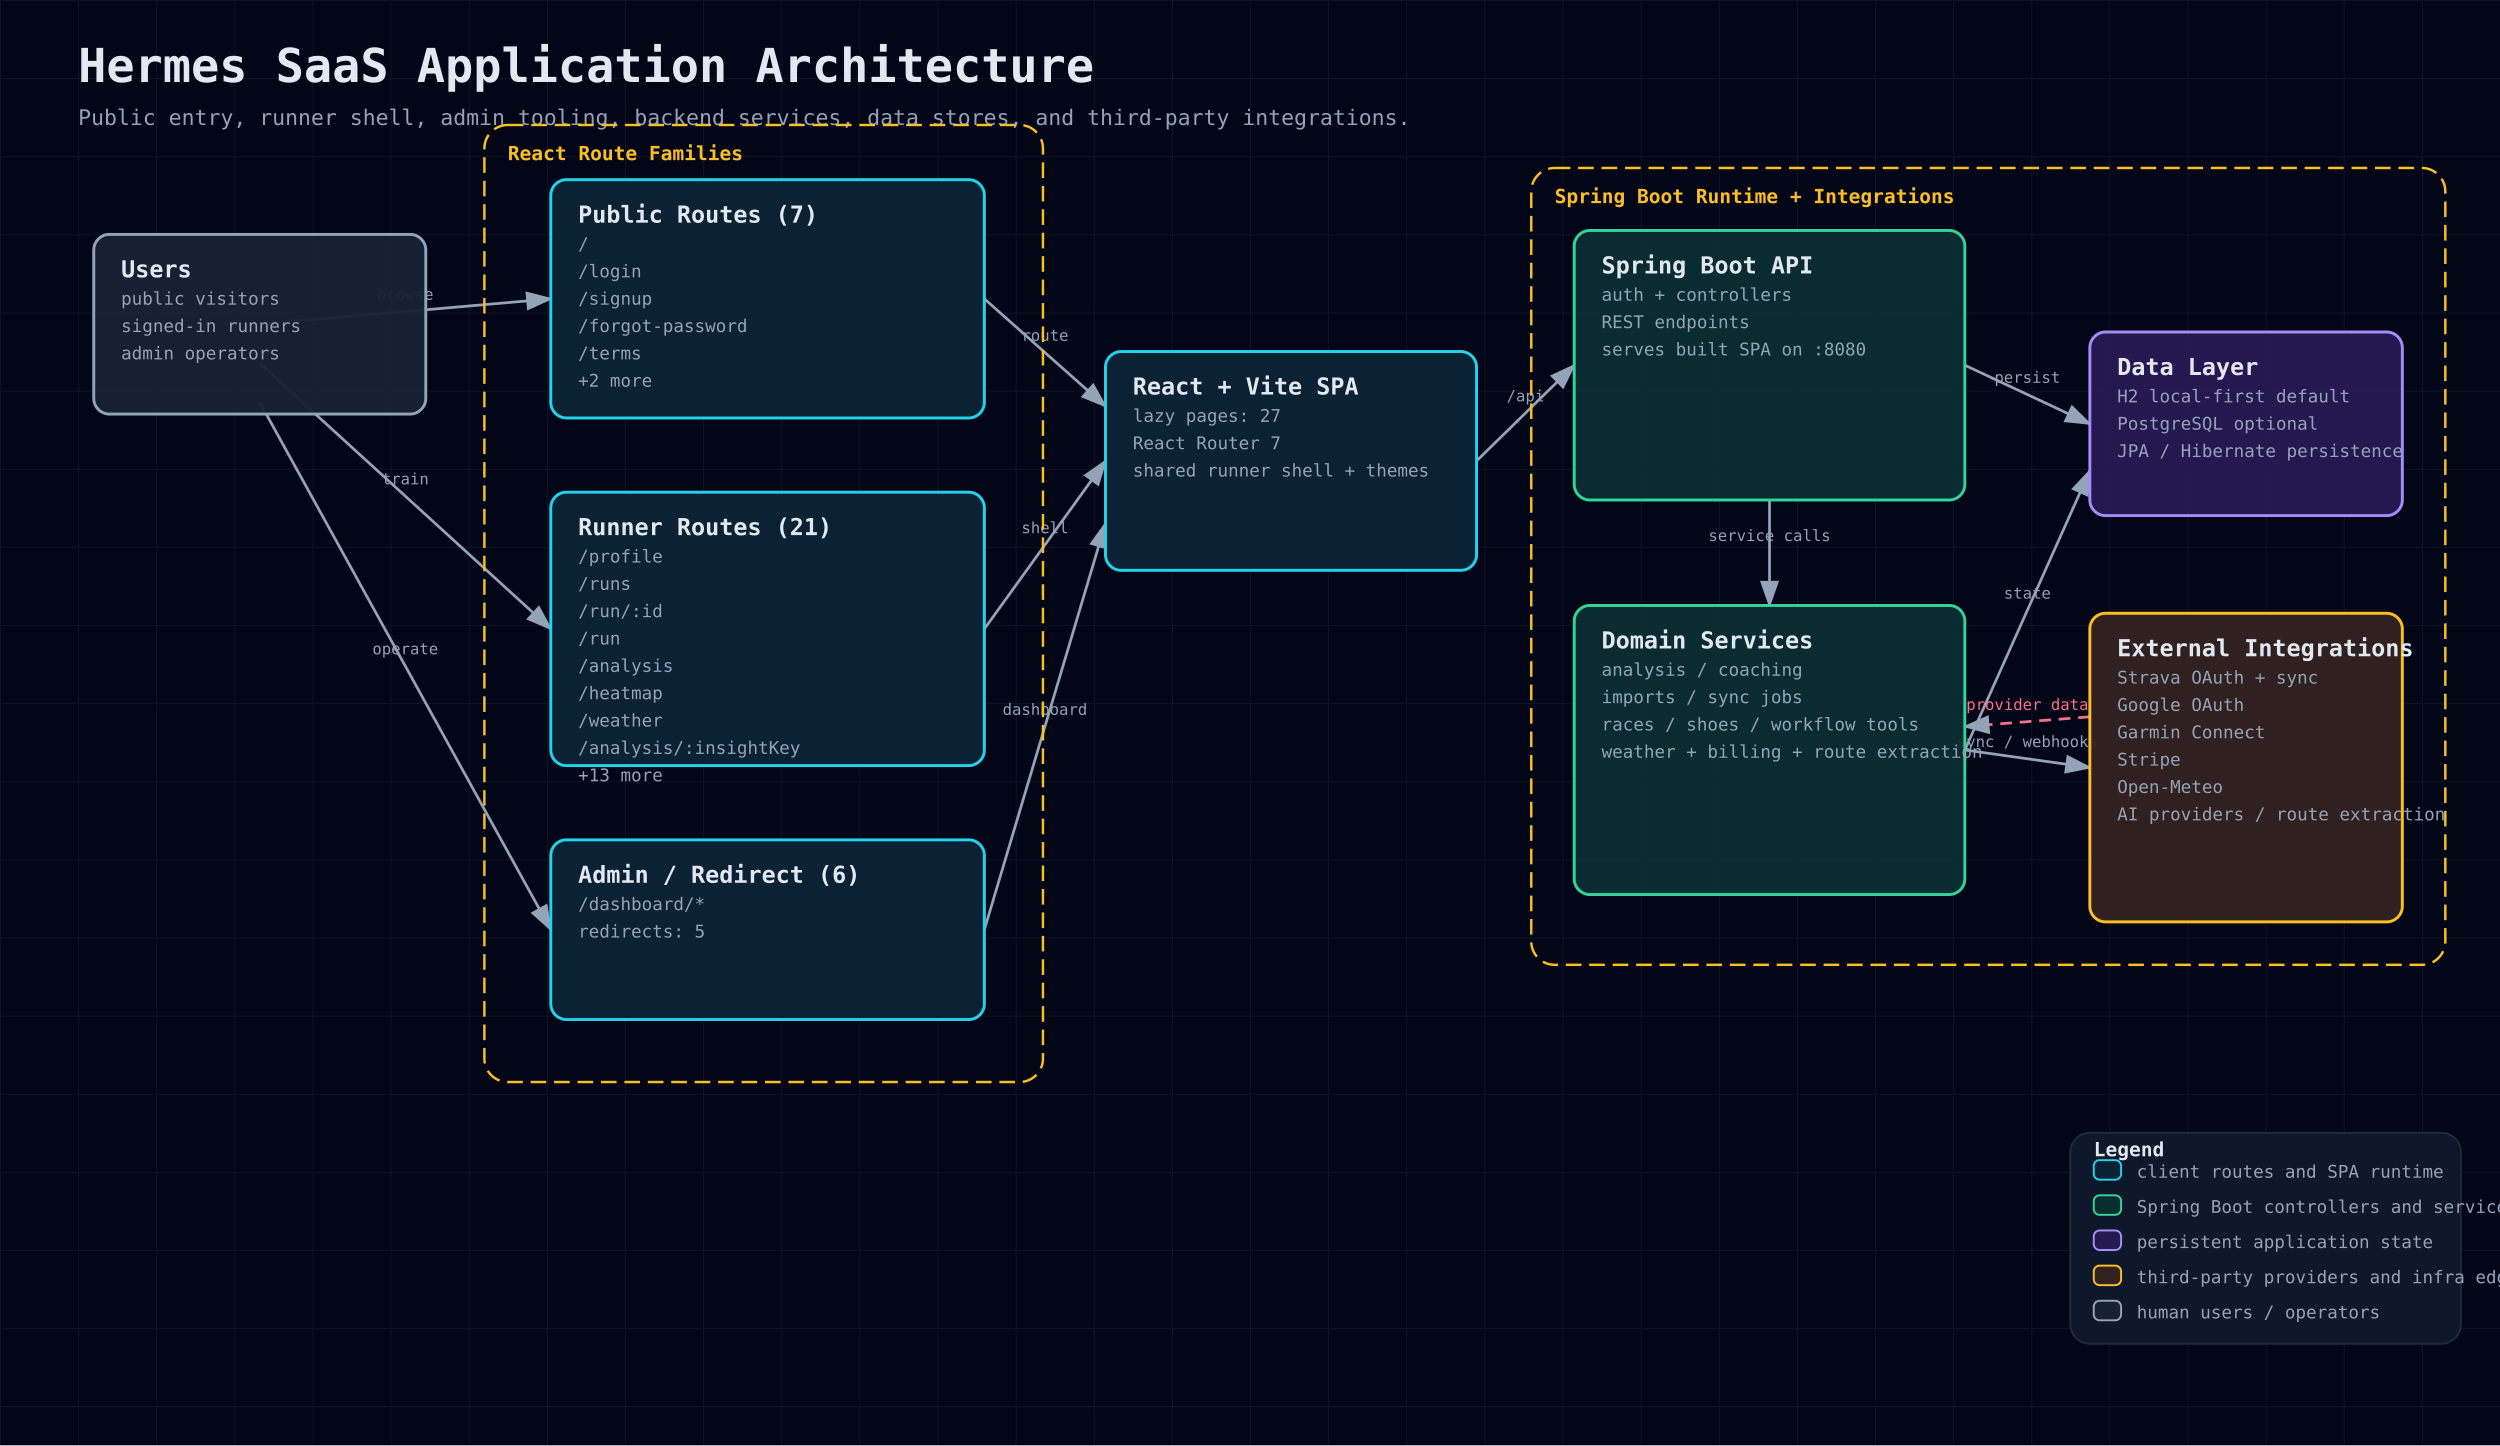
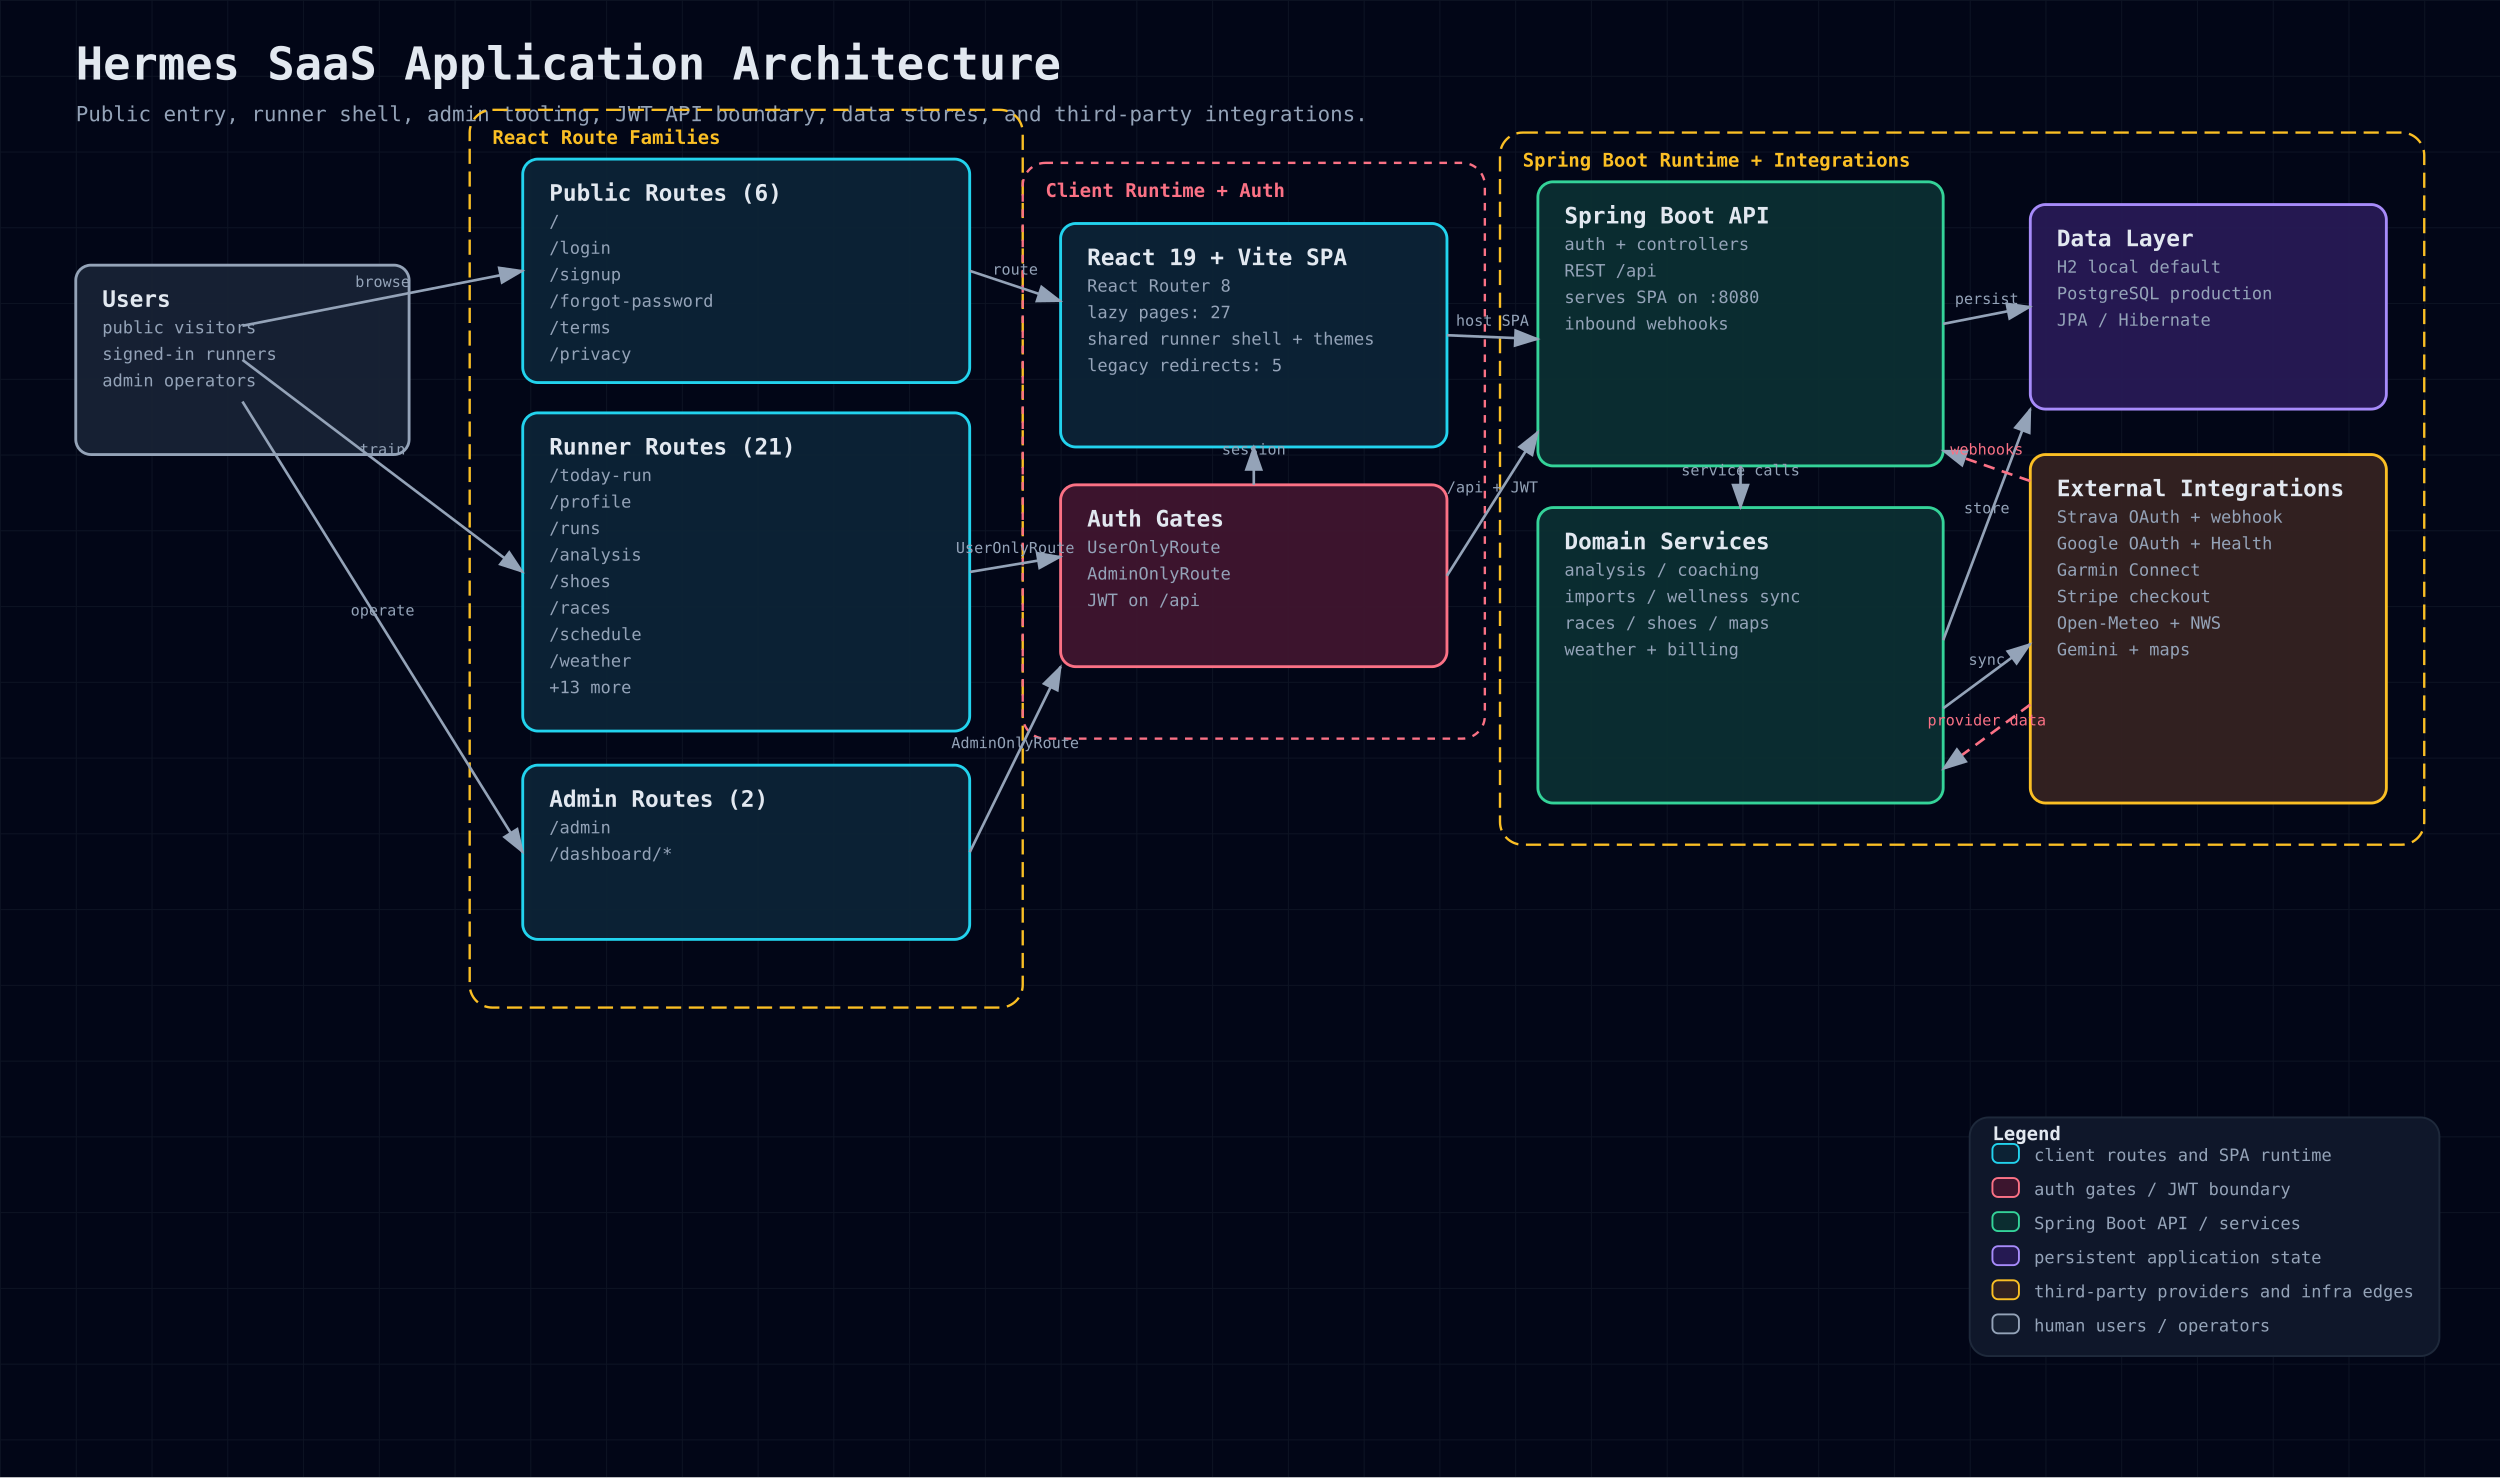
- <svg xmlns="http://www.w3.org/2000/svg" viewBox="0 0 1280 740" role="img" aria-labelledby="title desc">
+ <svg xmlns="http://www.w3.org/2000/svg" viewBox="0 0 1320 780" role="img" aria-labelledby="title desc">
  <defs>
    <pattern id="grid" width="40" height="40" patternUnits="userSpaceOnUse">
      <path d="M 40 0 L 0 0 0 40" fill="none" stroke="rgba(148,163,184,0.08)" stroke-width="1" />
    </pattern>
    <marker id="arrowhead" markerWidth="10" markerHeight="7" refX="9" refY="3.5" orient="auto">
      <polygon points="0 0, 10 3.5, 0 7" fill="#94a3b8" />
    </marker>
  </defs>
-   <rect width="1280" height="740" fill="#020617" />
-   <rect width="1280" height="740" fill="url(#grid)" />
+   <rect width="1320" height="780" fill="#020617" />
+   <rect width="1320" height="780" fill="url(#grid)" />
  <text x="40" y="42" fill="#e2e8f0" font-size="24" font-weight="700" font-family="'JetBrains Mono', ui-monospace, SFMono-Regular, Menlo, Consolas, monospace">Hermes SaaS Application Architecture</text>
-   <text x="40" y="64" fill="#94a3b8" font-size="11" font-family="'JetBrains Mono', ui-monospace, SFMono-Regular, Menlo, Consolas, monospace">Public entry, runner shell, admin tooling, backend services, data stores, and third-party integrations.</text>
+   <text x="40" y="64" fill="#94a3b8" font-size="11" font-family="'JetBrains Mono', ui-monospace, SFMono-Regular, Menlo, Consolas, monospace">Public entry, runner shell, admin tooling, JWT API boundary, data stores, and third-party integrations.</text>
  <g>
-     <line x1="133" y1="166" x2="282" y2="153" stroke="#94a3b8" stroke-width="1.4" marker-end="url(#arrowhead)" />
-     <text x="207.5" y="153.5" text-anchor="middle" fill="#94a3b8" font-size="8" font-family="'JetBrains Mono', ui-monospace, SFMono-Regular, Menlo, Consolas, monospace">browse</text>
+     <rect x="248" y="58" width="292" height="474" rx="12" fill="none" stroke="#fbbf24" stroke-width="1.25" stroke-dasharray="8,4" />
+     <text x="260" y="76" fill="#fbbf24" font-size="10" font-weight="600" font-family="'JetBrains Mono', ui-monospace, SFMono-Regular, Menlo, Consolas, monospace">React Route Families</text>
  </g>
  <g>
-     <line x1="133" y1="186" x2="282" y2="322" stroke="#94a3b8" stroke-width="1.4" marker-end="url(#arrowhead)" />
-     <text x="207.5" y="248" text-anchor="middle" fill="#94a3b8" font-size="8" font-family="'JetBrains Mono', ui-monospace, SFMono-Regular, Menlo, Consolas, monospace">train</text>
+     <rect x="540" y="86" width="244" height="304" rx="12" fill="none" stroke="#fb7185" stroke-width="1.25" stroke-dasharray="4,4" />
+     <text x="552" y="104" fill="#fb7185" font-size="10" font-weight="600" font-family="'JetBrains Mono', ui-monospace, SFMono-Regular, Menlo, Consolas, monospace">Client Runtime + Auth</text>
  </g>
  <g>
-     <line x1="133" y1="206" x2="282" y2="476" stroke="#94a3b8" stroke-width="1.4" marker-end="url(#arrowhead)" />
-     <text x="207.5" y="335" text-anchor="middle" fill="#94a3b8" font-size="8" font-family="'JetBrains Mono', ui-monospace, SFMono-Regular, Menlo, Consolas, monospace">operate</text>
+     <rect x="792" y="70" width="488" height="376" rx="12" fill="none" stroke="#fbbf24" stroke-width="1.25" stroke-dasharray="8,4" />
+     <text x="804" y="88" fill="#fbbf24" font-size="10" font-weight="600" font-family="'JetBrains Mono', ui-monospace, SFMono-Regular, Menlo, Consolas, monospace">Spring Boot Runtime + Integrations</text>
  </g>
  <g>
-     <line x1="504" y1="153" x2="566" y2="208" stroke="#94a3b8" stroke-width="1.4" marker-end="url(#arrowhead)" />
-     <text x="535" y="174.5" text-anchor="middle" fill="#94a3b8" font-size="8" font-family="'JetBrains Mono', ui-monospace, SFMono-Regular, Menlo, Consolas, monospace">route</text>
+     <rect x="40" y="140" width="176" height="100" rx="8" fill="#0f172a" opacity="0.92" />
+     <rect x="40" y="140" width="176" height="100" rx="8" fill="rgba(30, 41, 59, 0.56)" stroke="#94a3b8" stroke-width="1.5" />
+     <text x="54" y="162" fill="#e2e8f0" font-size="12" font-weight="600" font-family="'JetBrains Mono', ui-monospace, SFMono-Regular, Menlo, Consolas, monospace">Users</text>
+     <text x="54" y="176" fill="#94a3b8" font-size="9" font-weight="400" font-family="'JetBrains Mono', ui-monospace, SFMono-Regular, Menlo, Consolas, monospace">public visitors</text>
+     <text x="54" y="190" fill="#94a3b8" font-size="9" font-weight="400" font-family="'JetBrains Mono', ui-monospace, SFMono-Regular, Menlo, Consolas, monospace">signed-in runners</text>
+     <text x="54" y="204" fill="#94a3b8" font-size="9" font-weight="400" font-family="'JetBrains Mono', ui-monospace, SFMono-Regular, Menlo, Consolas, monospace">admin operators</text>
  </g>
  <g>
-     <line x1="504" y1="322" x2="566" y2="236" stroke="#94a3b8" stroke-width="1.4" marker-end="url(#arrowhead)" />
-     <text x="535" y="273" text-anchor="middle" fill="#94a3b8" font-size="8" font-family="'JetBrains Mono', ui-monospace, SFMono-Regular, Menlo, Consolas, monospace">shell</text>
+     <rect x="276" y="84" width="236" height="118" rx="8" fill="#0f172a" opacity="0.92" />
+     <rect x="276" y="84" width="236" height="118" rx="8" fill="rgba(8, 51, 68, 0.42)" stroke="#22d3ee" stroke-width="1.5" />
+     <text x="290" y="106" fill="#e2e8f0" font-size="12" font-weight="600" font-family="'JetBrains Mono', ui-monospace, SFMono-Regular, Menlo, Consolas, monospace">Public Routes (6)</text>
+     <text x="290" y="120" fill="#94a3b8" font-size="9" font-weight="400" font-family="'JetBrains Mono', ui-monospace, SFMono-Regular, Menlo, Consolas, monospace">/</text>
+     <text x="290" y="134" fill="#94a3b8" font-size="9" font-weight="400" font-family="'JetBrains Mono', ui-monospace, SFMono-Regular, Menlo, Consolas, monospace">/login</text>
+     <text x="290" y="148" fill="#94a3b8" font-size="9" font-weight="400" font-family="'JetBrains Mono', ui-monospace, SFMono-Regular, Menlo, Consolas, monospace">/signup</text>
+     <text x="290" y="162" fill="#94a3b8" font-size="9" font-weight="400" font-family="'JetBrains Mono', ui-monospace, SFMono-Regular, Menlo, Consolas, monospace">/forgot-password</text>
+     <text x="290" y="176" fill="#94a3b8" font-size="9" font-weight="400" font-family="'JetBrains Mono', ui-monospace, SFMono-Regular, Menlo, Consolas, monospace">/terms</text>
+     <text x="290" y="190" fill="#94a3b8" font-size="9" font-weight="400" font-family="'JetBrains Mono', ui-monospace, SFMono-Regular, Menlo, Consolas, monospace">/privacy</text>
  </g>
  <g>
-     <line x1="504" y1="476" x2="566" y2="268" stroke="#94a3b8" stroke-width="1.4" marker-end="url(#arrowhead)" />
-     <text x="535" y="366" text-anchor="middle" fill="#94a3b8" font-size="8" font-family="'JetBrains Mono', ui-monospace, SFMono-Regular, Menlo, Consolas, monospace">dashboard</text>
+     <rect x="276" y="218" width="236" height="168" rx="8" fill="#0f172a" opacity="0.92" />
+     <rect x="276" y="218" width="236" height="168" rx="8" fill="rgba(8, 51, 68, 0.42)" stroke="#22d3ee" stroke-width="1.5" />
+     <text x="290" y="240" fill="#e2e8f0" font-size="12" font-weight="600" font-family="'JetBrains Mono', ui-monospace, SFMono-Regular, Menlo, Consolas, monospace">Runner Routes (21)</text>
+     <text x="290" y="254" fill="#94a3b8" font-size="9" font-weight="400" font-family="'JetBrains Mono', ui-monospace, SFMono-Regular, Menlo, Consolas, monospace">/today-run</text>
+     <text x="290" y="268" fill="#94a3b8" font-size="9" font-weight="400" font-family="'JetBrains Mono', ui-monospace, SFMono-Regular, Menlo, Consolas, monospace">/profile</text>
+     <text x="290" y="282" fill="#94a3b8" font-size="9" font-weight="400" font-family="'JetBrains Mono', ui-monospace, SFMono-Regular, Menlo, Consolas, monospace">/runs</text>
+     <text x="290" y="296" fill="#94a3b8" font-size="9" font-weight="400" font-family="'JetBrains Mono', ui-monospace, SFMono-Regular, Menlo, Consolas, monospace">/analysis</text>
+     <text x="290" y="310" fill="#94a3b8" font-size="9" font-weight="400" font-family="'JetBrains Mono', ui-monospace, SFMono-Regular, Menlo, Consolas, monospace">/shoes</text>
+     <text x="290" y="324" fill="#94a3b8" font-size="9" font-weight="400" font-family="'JetBrains Mono', ui-monospace, SFMono-Regular, Menlo, Consolas, monospace">/races</text>
+     <text x="290" y="338" fill="#94a3b8" font-size="9" font-weight="400" font-family="'JetBrains Mono', ui-monospace, SFMono-Regular, Menlo, Consolas, monospace">/schedule</text>
+     <text x="290" y="352" fill="#94a3b8" font-size="9" font-weight="400" font-family="'JetBrains Mono', ui-monospace, SFMono-Regular, Menlo, Consolas, monospace">/weather</text>
+     <text x="290" y="366" fill="#94a3b8" font-size="9" font-weight="400" font-family="'JetBrains Mono', ui-monospace, SFMono-Regular, Menlo, Consolas, monospace">+13 more</text>
  </g>
  <g>
-     <line x1="756" y1="236" x2="806" y2="187" stroke="#94a3b8" stroke-width="1.4" marker-end="url(#arrowhead)" />
-     <text x="781" y="205.5" text-anchor="middle" fill="#94a3b8" font-size="8" font-family="'JetBrains Mono', ui-monospace, SFMono-Regular, Menlo, Consolas, monospace">/api</text>
+     <rect x="276" y="404" width="236" height="92" rx="8" fill="#0f172a" opacity="0.92" />
+     <rect x="276" y="404" width="236" height="92" rx="8" fill="rgba(8, 51, 68, 0.42)" stroke="#22d3ee" stroke-width="1.5" />
+     <text x="290" y="426" fill="#e2e8f0" font-size="12" font-weight="600" font-family="'JetBrains Mono', ui-monospace, SFMono-Regular, Menlo, Consolas, monospace">Admin Routes (2)</text>
+     <text x="290" y="440" fill="#94a3b8" font-size="9" font-weight="400" font-family="'JetBrains Mono', ui-monospace, SFMono-Regular, Menlo, Consolas, monospace">/admin</text>
+     <text x="290" y="454" fill="#94a3b8" font-size="9" font-weight="400" font-family="'JetBrains Mono', ui-monospace, SFMono-Regular, Menlo, Consolas, monospace">/dashboard/*</text>
  </g>
  <g>
-     <line x1="906" y1="256" x2="906" y2="310" stroke="#94a3b8" stroke-width="1.4" marker-end="url(#arrowhead)" />
-     <text x="906" y="277" text-anchor="middle" fill="#94a3b8" font-size="8" font-family="'JetBrains Mono', ui-monospace, SFMono-Regular, Menlo, Consolas, monospace">service calls</text>
+     <rect x="560" y="118" width="204" height="118" rx="8" fill="#0f172a" opacity="0.92" />
+     <rect x="560" y="118" width="204" height="118" rx="8" fill="rgba(8, 51, 68, 0.42)" stroke="#22d3ee" stroke-width="1.5" />
+     <text x="574" y="140" fill="#e2e8f0" font-size="12" font-weight="600" font-family="'JetBrains Mono', ui-monospace, SFMono-Regular, Menlo, Consolas, monospace">React 19 + Vite SPA</text>
+     <text x="574" y="154" fill="#94a3b8" font-size="9" font-weight="400" font-family="'JetBrains Mono', ui-monospace, SFMono-Regular, Menlo, Consolas, monospace">React Router 8</text>
+     <text x="574" y="168" fill="#94a3b8" font-size="9" font-weight="400" font-family="'JetBrains Mono', ui-monospace, SFMono-Regular, Menlo, Consolas, monospace">lazy pages: 27</text>
+     <text x="574" y="182" fill="#94a3b8" font-size="9" font-weight="400" font-family="'JetBrains Mono', ui-monospace, SFMono-Regular, Menlo, Consolas, monospace">shared runner shell + themes</text>
+     <text x="574" y="196" fill="#94a3b8" font-size="9" font-weight="400" font-family="'JetBrains Mono', ui-monospace, SFMono-Regular, Menlo, Consolas, monospace">legacy redirects: 5</text>
  </g>
  <g>
-     <line x1="1006" y1="187" x2="1070" y2="217" stroke="#94a3b8" stroke-width="1.4" marker-end="url(#arrowhead)" />
-     <text x="1038" y="196" text-anchor="middle" fill="#94a3b8" font-size="8" font-family="'JetBrains Mono', ui-monospace, SFMono-Regular, Menlo, Consolas, monospace">persist</text>
+     <rect x="560" y="256" width="204" height="96" rx="8" fill="#0f172a" opacity="0.92" />
+     <rect x="560" y="256" width="204" height="96" rx="8" fill="rgba(136, 19, 55, 0.38)" stroke="#fb7185" stroke-width="1.5" />
+     <text x="574" y="278" fill="#e2e8f0" font-size="12" font-weight="600" font-family="'JetBrains Mono', ui-monospace, SFMono-Regular, Menlo, Consolas, monospace">Auth Gates</text>
+     <text x="574" y="292" fill="#94a3b8" font-size="9" font-weight="400" font-family="'JetBrains Mono', ui-monospace, SFMono-Regular, Menlo, Consolas, monospace">UserOnlyRoute</text>
+     <text x="574" y="306" fill="#94a3b8" font-size="9" font-weight="400" font-family="'JetBrains Mono', ui-monospace, SFMono-Regular, Menlo, Consolas, monospace">AdminOnlyRoute</text>
+     <text x="574" y="320" fill="#94a3b8" font-size="9" font-weight="400" font-family="'JetBrains Mono', ui-monospace, SFMono-Regular, Menlo, Consolas, monospace">JWT on /api</text>
  </g>
  <g>
-     <line x1="1006" y1="384" x2="1070" y2="241" stroke="#94a3b8" stroke-width="1.4" marker-end="url(#arrowhead)" />
-     <text x="1038" y="306.5" text-anchor="middle" fill="#94a3b8" font-size="8" font-family="'JetBrains Mono', ui-monospace, SFMono-Regular, Menlo, Consolas, monospace">state</text>
+     <rect x="812" y="96" width="214" height="150" rx="8" fill="#0f172a" opacity="0.92" />
+     <rect x="812" y="96" width="214" height="150" rx="8" fill="rgba(6, 78, 59, 0.42)" stroke="#34d399" stroke-width="1.5" />
+     <text x="826" y="118" fill="#e2e8f0" font-size="12" font-weight="600" font-family="'JetBrains Mono', ui-monospace, SFMono-Regular, Menlo, Consolas, monospace">Spring Boot API</text>
+     <text x="826" y="132" fill="#94a3b8" font-size="9" font-weight="400" font-family="'JetBrains Mono', ui-monospace, SFMono-Regular, Menlo, Consolas, monospace">auth + controllers</text>
+     <text x="826" y="146" fill="#94a3b8" font-size="9" font-weight="400" font-family="'JetBrains Mono', ui-monospace, SFMono-Regular, Menlo, Consolas, monospace">REST /api</text>
+     <text x="826" y="160" fill="#94a3b8" font-size="9" font-weight="400" font-family="'JetBrains Mono', ui-monospace, SFMono-Regular, Menlo, Consolas, monospace">serves SPA on :8080</text>
+     <text x="826" y="174" fill="#94a3b8" font-size="9" font-weight="400" font-family="'JetBrains Mono', ui-monospace, SFMono-Regular, Menlo, Consolas, monospace">inbound webhooks</text>
  </g>
  <g>
-     <line x1="1006" y1="384" x2="1070" y2="393" stroke="#94a3b8" stroke-width="1.4" marker-end="url(#arrowhead)" />
-     <text x="1038" y="382.5" text-anchor="middle" fill="#94a3b8" font-size="8" font-family="'JetBrains Mono', ui-monospace, SFMono-Regular, Menlo, Consolas, monospace">sync / webhooks</text>
+     <rect x="812" y="268" width="214" height="156" rx="8" fill="#0f172a" opacity="0.92" />
+     <rect x="812" y="268" width="214" height="156" rx="8" fill="rgba(6, 78, 59, 0.42)" stroke="#34d399" stroke-width="1.5" />
+     <text x="826" y="290" fill="#e2e8f0" font-size="12" font-weight="600" font-family="'JetBrains Mono', ui-monospace, SFMono-Regular, Menlo, Consolas, monospace">Domain Services</text>
+     <text x="826" y="304" fill="#94a3b8" font-size="9" font-weight="400" font-family="'JetBrains Mono', ui-monospace, SFMono-Regular, Menlo, Consolas, monospace">analysis / coaching</text>
+     <text x="826" y="318" fill="#94a3b8" font-size="9" font-weight="400" font-family="'JetBrains Mono', ui-monospace, SFMono-Regular, Menlo, Consolas, monospace">imports / wellness sync</text>
+     <text x="826" y="332" fill="#94a3b8" font-size="9" font-weight="400" font-family="'JetBrains Mono', ui-monospace, SFMono-Regular, Menlo, Consolas, monospace">races / shoes / maps</text>
+     <text x="826" y="346" fill="#94a3b8" font-size="9" font-weight="400" font-family="'JetBrains Mono', ui-monospace, SFMono-Regular, Menlo, Consolas, monospace">weather + billing</text>
  </g>
  <g>
-     <line x1="1070" y1="367" x2="1006" y2="372" stroke="#fb7185" stroke-width="1.4" marker-end="url(#arrowhead)" stroke-dasharray="6,4" />
-     <text x="1038" y="363.5" text-anchor="middle" fill="#fb7185" font-size="8" font-family="'JetBrains Mono', ui-monospace, SFMono-Regular, Menlo, Consolas, monospace">provider data</text>
+     <rect x="1072" y="108" width="188" height="108" rx="8" fill="#0f172a" opacity="0.92" />
+     <rect x="1072" y="108" width="188" height="108" rx="8" fill="rgba(76, 29, 149, 0.38)" stroke="#a78bfa" stroke-width="1.5" />
+     <text x="1086" y="130" fill="#e2e8f0" font-size="12" font-weight="600" font-family="'JetBrains Mono', ui-monospace, SFMono-Regular, Menlo, Consolas, monospace">Data Layer</text>
+     <text x="1086" y="144" fill="#94a3b8" font-size="9" font-weight="400" font-family="'JetBrains Mono', ui-monospace, SFMono-Regular, Menlo, Consolas, monospace">H2 local default</text>
+     <text x="1086" y="158" fill="#94a3b8" font-size="9" font-weight="400" font-family="'JetBrains Mono', ui-monospace, SFMono-Regular, Menlo, Consolas, monospace">PostgreSQL production</text>
+     <text x="1086" y="172" fill="#94a3b8" font-size="9" font-weight="400" font-family="'JetBrains Mono', ui-monospace, SFMono-Regular, Menlo, Consolas, monospace">JPA / Hibernate</text>
  </g>
  <g>
-     <rect x="248" y="64" width="286" height="490" rx="12" fill="none" stroke="#fbbf24" stroke-width="1.25" stroke-dasharray="8,4" />
-     <text x="260" y="82" fill="#fbbf24" font-size="10" font-weight="600" font-family="'JetBrains Mono', ui-monospace, SFMono-Regular, Menlo, Consolas, monospace">React Route Families</text>
+     <rect x="1072" y="240" width="188" height="184" rx="8" fill="#0f172a" opacity="0.92" />
+     <rect x="1072" y="240" width="188" height="184" rx="8" fill="rgba(120, 53, 15, 0.34)" stroke="#fbbf24" stroke-width="1.5" />
+     <text x="1086" y="262" fill="#e2e8f0" font-size="12" font-weight="600" font-family="'JetBrains Mono', ui-monospace, SFMono-Regular, Menlo, Consolas, monospace">External Integrations</text>
+     <text x="1086" y="276" fill="#94a3b8" font-size="9" font-weight="400" font-family="'JetBrains Mono', ui-monospace, SFMono-Regular, Menlo, Consolas, monospace">Strava OAuth + webhook</text>
+     <text x="1086" y="290" fill="#94a3b8" font-size="9" font-weight="400" font-family="'JetBrains Mono', ui-monospace, SFMono-Regular, Menlo, Consolas, monospace">Google OAuth + Health</text>
+     <text x="1086" y="304" fill="#94a3b8" font-size="9" font-weight="400" font-family="'JetBrains Mono', ui-monospace, SFMono-Regular, Menlo, Consolas, monospace">Garmin Connect</text>
+     <text x="1086" y="318" fill="#94a3b8" font-size="9" font-weight="400" font-family="'JetBrains Mono', ui-monospace, SFMono-Regular, Menlo, Consolas, monospace">Stripe checkout</text>
+     <text x="1086" y="332" fill="#94a3b8" font-size="9" font-weight="400" font-family="'JetBrains Mono', ui-monospace, SFMono-Regular, Menlo, Consolas, monospace">Open-Meteo + NWS</text>
+     <text x="1086" y="346" fill="#94a3b8" font-size="9" font-weight="400" font-family="'JetBrains Mono', ui-monospace, SFMono-Regular, Menlo, Consolas, monospace">Gemini + maps</text>
  </g>
  <g>
-     <rect x="784" y="86" width="468" height="408" rx="12" fill="none" stroke="#fbbf24" stroke-width="1.25" stroke-dasharray="8,4" />
-     <text x="796" y="104" fill="#fbbf24" font-size="10" font-weight="600" font-family="'JetBrains Mono', ui-monospace, SFMono-Regular, Menlo, Consolas, monospace">Spring Boot Runtime + Integrations</text>
+     <line x1="128" y1="172" x2="276" y2="143" stroke="#94a3b8" stroke-width="1.4" marker-end="url(#arrowhead)" />
+     <text x="202" y="151.5" text-anchor="middle" fill="#94a3b8" font-size="8" font-family="'JetBrains Mono', ui-monospace, SFMono-Regular, Menlo, Consolas, monospace">browse</text>
  </g>
  <g>
-     <rect x="48" y="120" width="170" height="92" rx="8" fill="#0f172a" opacity="0.92" />
-     <rect x="48" y="120" width="170" height="92" rx="8" fill="rgba(30, 41, 59, 0.56)" stroke="#94a3b8" stroke-width="1.5" />
-     <text x="62" y="142" fill="#e2e8f0" font-size="12" font-weight="600" font-family="'JetBrains Mono', ui-monospace, SFMono-Regular, Menlo, Consolas, monospace">Users</text>
-     <text x="62" y="156" fill="#94a3b8" font-size="9" font-weight="400" font-family="'JetBrains Mono', ui-monospace, SFMono-Regular, Menlo, Consolas, monospace">public visitors</text>
-     <text x="62" y="170" fill="#94a3b8" font-size="9" font-weight="400" font-family="'JetBrains Mono', ui-monospace, SFMono-Regular, Menlo, Consolas, monospace">signed-in runners</text>
-     <text x="62" y="184" fill="#94a3b8" font-size="9" font-weight="400" font-family="'JetBrains Mono', ui-monospace, SFMono-Regular, Menlo, Consolas, monospace">admin operators</text>
+     <line x1="128" y1="190" x2="276" y2="302" stroke="#94a3b8" stroke-width="1.4" marker-end="url(#arrowhead)" />
+     <text x="202" y="240" text-anchor="middle" fill="#94a3b8" font-size="8" font-family="'JetBrains Mono', ui-monospace, SFMono-Regular, Menlo, Consolas, monospace">train</text>
  </g>
  <g>
-     <rect x="282" y="92" width="222" height="122" rx="8" fill="#0f172a" opacity="0.92" />
-     <rect x="282" y="92" width="222" height="122" rx="8" fill="rgba(8, 51, 68, 0.42)" stroke="#22d3ee" stroke-width="1.5" />
-     <text x="296" y="114" fill="#e2e8f0" font-size="12" font-weight="600" font-family="'JetBrains Mono', ui-monospace, SFMono-Regular, Menlo, Consolas, monospace">Public Routes (7)</text>
-     <text x="296" y="128" fill="#94a3b8" font-size="9" font-weight="400" font-family="'JetBrains Mono', ui-monospace, SFMono-Regular, Menlo, Consolas, monospace">/</text>
-     <text x="296" y="142" fill="#94a3b8" font-size="9" font-weight="400" font-family="'JetBrains Mono', ui-monospace, SFMono-Regular, Menlo, Consolas, monospace">/login</text>
-     <text x="296" y="156" fill="#94a3b8" font-size="9" font-weight="400" font-family="'JetBrains Mono', ui-monospace, SFMono-Regular, Menlo, Consolas, monospace">/signup</text>
-     <text x="296" y="170" fill="#94a3b8" font-size="9" font-weight="400" font-family="'JetBrains Mono', ui-monospace, SFMono-Regular, Menlo, Consolas, monospace">/forgot-password</text>
-     <text x="296" y="184" fill="#94a3b8" font-size="9" font-weight="400" font-family="'JetBrains Mono', ui-monospace, SFMono-Regular, Menlo, Consolas, monospace">/terms</text>
-     <text x="296" y="198" fill="#94a3b8" font-size="9" font-weight="400" font-family="'JetBrains Mono', ui-monospace, SFMono-Regular, Menlo, Consolas, monospace">+2 more</text>
+     <line x1="128" y1="212" x2="276" y2="450" stroke="#94a3b8" stroke-width="1.4" marker-end="url(#arrowhead)" />
+     <text x="202" y="325" text-anchor="middle" fill="#94a3b8" font-size="8" font-family="'JetBrains Mono', ui-monospace, SFMono-Regular, Menlo, Consolas, monospace">operate</text>
  </g>
  <g>
-     <rect x="282" y="252" width="222" height="140" rx="8" fill="#0f172a" opacity="0.92" />
-     <rect x="282" y="252" width="222" height="140" rx="8" fill="rgba(8, 51, 68, 0.42)" stroke="#22d3ee" stroke-width="1.5" />
-     <text x="296" y="274" fill="#e2e8f0" font-size="12" font-weight="600" font-family="'JetBrains Mono', ui-monospace, SFMono-Regular, Menlo, Consolas, monospace">Runner Routes (21)</text>
-     <text x="296" y="288" fill="#94a3b8" font-size="9" font-weight="400" font-family="'JetBrains Mono', ui-monospace, SFMono-Regular, Menlo, Consolas, monospace">/profile</text>
-     <text x="296" y="302" fill="#94a3b8" font-size="9" font-weight="400" font-family="'JetBrains Mono', ui-monospace, SFMono-Regular, Menlo, Consolas, monospace">/runs</text>
-     <text x="296" y="316" fill="#94a3b8" font-size="9" font-weight="400" font-family="'JetBrains Mono', ui-monospace, SFMono-Regular, Menlo, Consolas, monospace">/run/:id</text>
-     <text x="296" y="330" fill="#94a3b8" font-size="9" font-weight="400" font-family="'JetBrains Mono', ui-monospace, SFMono-Regular, Menlo, Consolas, monospace">/run</text>
-     <text x="296" y="344" fill="#94a3b8" font-size="9" font-weight="400" font-family="'JetBrains Mono', ui-monospace, SFMono-Regular, Menlo, Consolas, monospace">/analysis</text>
-     <text x="296" y="358" fill="#94a3b8" font-size="9" font-weight="400" font-family="'JetBrains Mono', ui-monospace, SFMono-Regular, Menlo, Consolas, monospace">/heatmap</text>
-     <text x="296" y="372" fill="#94a3b8" font-size="9" font-weight="400" font-family="'JetBrains Mono', ui-monospace, SFMono-Regular, Menlo, Consolas, monospace">/weather</text>
-     <text x="296" y="386" fill="#94a3b8" font-size="9" font-weight="400" font-family="'JetBrains Mono', ui-monospace, SFMono-Regular, Menlo, Consolas, monospace">/analysis/:insightKey</text>
-     <text x="296" y="400" fill="#94a3b8" font-size="9" font-weight="400" font-family="'JetBrains Mono', ui-monospace, SFMono-Regular, Menlo, Consolas, monospace">+13 more</text>
+     <line x1="512" y1="143" x2="560" y2="159" stroke="#94a3b8" stroke-width="1.4" marker-end="url(#arrowhead)" />
+     <text x="536" y="145" text-anchor="middle" fill="#94a3b8" font-size="8" font-family="'JetBrains Mono', ui-monospace, SFMono-Regular, Menlo, Consolas, monospace">route</text>
  </g>
  <g>
-     <rect x="282" y="430" width="222" height="92" rx="8" fill="#0f172a" opacity="0.92" />
-     <rect x="282" y="430" width="222" height="92" rx="8" fill="rgba(8, 51, 68, 0.42)" stroke="#22d3ee" stroke-width="1.5" />
-     <text x="296" y="452" fill="#e2e8f0" font-size="12" font-weight="600" font-family="'JetBrains Mono', ui-monospace, SFMono-Regular, Menlo, Consolas, monospace">Admin / Redirect (6)</text>
-     <text x="296" y="466" fill="#94a3b8" font-size="9" font-weight="400" font-family="'JetBrains Mono', ui-monospace, SFMono-Regular, Menlo, Consolas, monospace">/dashboard/*</text>
-     <text x="296" y="480" fill="#94a3b8" font-size="9" font-weight="400" font-family="'JetBrains Mono', ui-monospace, SFMono-Regular, Menlo, Consolas, monospace">redirects: 5</text>
+     <line x1="512" y1="302" x2="560" y2="294" stroke="#94a3b8" stroke-width="1.4" marker-end="url(#arrowhead)" />
+     <text x="536" y="292" text-anchor="middle" fill="#94a3b8" font-size="8" font-family="'JetBrains Mono', ui-monospace, SFMono-Regular, Menlo, Consolas, monospace">UserOnlyRoute</text>
  </g>
  <g>
-     <rect x="566" y="180" width="190" height="112" rx="8" fill="#0f172a" opacity="0.92" />
-     <rect x="566" y="180" width="190" height="112" rx="8" fill="rgba(8, 51, 68, 0.42)" stroke="#22d3ee" stroke-width="1.5" />
-     <text x="580" y="202" fill="#e2e8f0" font-size="12" font-weight="600" font-family="'JetBrains Mono', ui-monospace, SFMono-Regular, Menlo, Consolas, monospace">React + Vite SPA</text>
-     <text x="580" y="216" fill="#94a3b8" font-size="9" font-weight="400" font-family="'JetBrains Mono', ui-monospace, SFMono-Regular, Menlo, Consolas, monospace">lazy pages: 27</text>
-     <text x="580" y="230" fill="#94a3b8" font-size="9" font-weight="400" font-family="'JetBrains Mono', ui-monospace, SFMono-Regular, Menlo, Consolas, monospace">React Router 7</text>
-     <text x="580" y="244" fill="#94a3b8" font-size="9" font-weight="400" font-family="'JetBrains Mono', ui-monospace, SFMono-Regular, Menlo, Consolas, monospace">shared runner shell + themes</text>
+     <line x1="512" y1="450" x2="560" y2="352" stroke="#94a3b8" stroke-width="1.4" marker-end="url(#arrowhead)" />
+     <text x="536" y="395" text-anchor="middle" fill="#94a3b8" font-size="8" font-family="'JetBrains Mono', ui-monospace, SFMono-Regular, Menlo, Consolas, monospace">AdminOnlyRoute</text>
  </g>
  <g>
-     <rect x="806" y="118" width="200" height="138" rx="8" fill="#0f172a" opacity="0.92" />
-     <rect x="806" y="118" width="200" height="138" rx="8" fill="rgba(6, 78, 59, 0.42)" stroke="#34d399" stroke-width="1.5" />
-     <text x="820" y="140" fill="#e2e8f0" font-size="12" font-weight="600" font-family="'JetBrains Mono', ui-monospace, SFMono-Regular, Menlo, Consolas, monospace">Spring Boot API</text>
-     <text x="820" y="154" fill="#94a3b8" font-size="9" font-weight="400" font-family="'JetBrains Mono', ui-monospace, SFMono-Regular, Menlo, Consolas, monospace">auth + controllers</text>
-     <text x="820" y="168" fill="#94a3b8" font-size="9" font-weight="400" font-family="'JetBrains Mono', ui-monospace, SFMono-Regular, Menlo, Consolas, monospace">REST endpoints</text>
-     <text x="820" y="182" fill="#94a3b8" font-size="9" font-weight="400" font-family="'JetBrains Mono', ui-monospace, SFMono-Regular, Menlo, Consolas, monospace">serves built SPA on :8080</text>
+     <line x1="662" y1="256" x2="662" y2="236" stroke="#94a3b8" stroke-width="1.4" marker-end="url(#arrowhead)" />
+     <text x="662" y="240" text-anchor="middle" fill="#94a3b8" font-size="8" font-family="'JetBrains Mono', ui-monospace, SFMono-Regular, Menlo, Consolas, monospace">session</text>
  </g>
  <g>
-     <rect x="806" y="310" width="200" height="148" rx="8" fill="#0f172a" opacity="0.92" />
-     <rect x="806" y="310" width="200" height="148" rx="8" fill="rgba(6, 78, 59, 0.42)" stroke="#34d399" stroke-width="1.5" />
-     <text x="820" y="332" fill="#e2e8f0" font-size="12" font-weight="600" font-family="'JetBrains Mono', ui-monospace, SFMono-Regular, Menlo, Consolas, monospace">Domain Services</text>
-     <text x="820" y="346" fill="#94a3b8" font-size="9" font-weight="400" font-family="'JetBrains Mono', ui-monospace, SFMono-Regular, Menlo, Consolas, monospace">analysis / coaching</text>
-     <text x="820" y="360" fill="#94a3b8" font-size="9" font-weight="400" font-family="'JetBrains Mono', ui-monospace, SFMono-Regular, Menlo, Consolas, monospace">imports / sync jobs</text>
-     <text x="820" y="374" fill="#94a3b8" font-size="9" font-weight="400" font-family="'JetBrains Mono', ui-monospace, SFMono-Regular, Menlo, Consolas, monospace">races / shoes / workflow tools</text>
-     <text x="820" y="388" fill="#94a3b8" font-size="9" font-weight="400" font-family="'JetBrains Mono', ui-monospace, SFMono-Regular, Menlo, Consolas, monospace">weather + billing + route extraction</text>
+     <line x1="764" y1="177" x2="812" y2="179" stroke="#94a3b8" stroke-width="1.4" marker-end="url(#arrowhead)" />
+     <text x="788" y="172" text-anchor="middle" fill="#94a3b8" font-size="8" font-family="'JetBrains Mono', ui-monospace, SFMono-Regular, Menlo, Consolas, monospace">host SPA</text>
  </g>
  <g>
-     <rect x="1070" y="170" width="160" height="94" rx="8" fill="#0f172a" opacity="0.92" />
-     <rect x="1070" y="170" width="160" height="94" rx="8" fill="rgba(76, 29, 149, 0.38)" stroke="#a78bfa" stroke-width="1.5" />
-     <text x="1084" y="192" fill="#e2e8f0" font-size="12" font-weight="600" font-family="'JetBrains Mono', ui-monospace, SFMono-Regular, Menlo, Consolas, monospace">Data Layer</text>
-     <text x="1084" y="206" fill="#94a3b8" font-size="9" font-weight="400" font-family="'JetBrains Mono', ui-monospace, SFMono-Regular, Menlo, Consolas, monospace">H2 local-first default</text>
-     <text x="1084" y="220" fill="#94a3b8" font-size="9" font-weight="400" font-family="'JetBrains Mono', ui-monospace, SFMono-Regular, Menlo, Consolas, monospace">PostgreSQL optional</text>
-     <text x="1084" y="234" fill="#94a3b8" font-size="9" font-weight="400" font-family="'JetBrains Mono', ui-monospace, SFMono-Regular, Menlo, Consolas, monospace">JPA / Hibernate persistence</text>
+     <line x1="764" y1="304" x2="812" y2="228" stroke="#94a3b8" stroke-width="1.4" marker-end="url(#arrowhead)" />
+     <text x="788" y="260" text-anchor="middle" fill="#94a3b8" font-size="8" font-family="'JetBrains Mono', ui-monospace, SFMono-Regular, Menlo, Consolas, monospace">/api + JWT</text>
  </g>
  <g>
-     <rect x="1070" y="314" width="160" height="158" rx="8" fill="#0f172a" opacity="0.92" />
-     <rect x="1070" y="314" width="160" height="158" rx="8" fill="rgba(120, 53, 15, 0.34)" stroke="#fbbf24" stroke-width="1.5" />
-     <text x="1084" y="336" fill="#e2e8f0" font-size="12" font-weight="600" font-family="'JetBrains Mono', ui-monospace, SFMono-Regular, Menlo, Consolas, monospace">External Integrations</text>
-     <text x="1084" y="350" fill="#94a3b8" font-size="9" font-weight="400" font-family="'JetBrains Mono', ui-monospace, SFMono-Regular, Menlo, Consolas, monospace">Strava OAuth + sync</text>
-     <text x="1084" y="364" fill="#94a3b8" font-size="9" font-weight="400" font-family="'JetBrains Mono', ui-monospace, SFMono-Regular, Menlo, Consolas, monospace">Google OAuth</text>
-     <text x="1084" y="378" fill="#94a3b8" font-size="9" font-weight="400" font-family="'JetBrains Mono', ui-monospace, SFMono-Regular, Menlo, Consolas, monospace">Garmin Connect</text>
-     <text x="1084" y="392" fill="#94a3b8" font-size="9" font-weight="400" font-family="'JetBrains Mono', ui-monospace, SFMono-Regular, Menlo, Consolas, monospace">Stripe</text>
-     <text x="1084" y="406" fill="#94a3b8" font-size="9" font-weight="400" font-family="'JetBrains Mono', ui-monospace, SFMono-Regular, Menlo, Consolas, monospace">Open-Meteo</text>
-     <text x="1084" y="420" fill="#94a3b8" font-size="9" font-weight="400" font-family="'JetBrains Mono', ui-monospace, SFMono-Regular, Menlo, Consolas, monospace">AI providers / route extraction</text>
+     <line x1="919" y1="246" x2="919" y2="268" stroke="#94a3b8" stroke-width="1.4" marker-end="url(#arrowhead)" />
+     <text x="919" y="251" text-anchor="middle" fill="#94a3b8" font-size="8" font-family="'JetBrains Mono', ui-monospace, SFMono-Regular, Menlo, Consolas, monospace">service calls</text>
  </g>
  <g>
-     <rect x="1060" y="580" width="200" height="108" rx="10" fill="#0f172a" stroke="#1e293b" stroke-width="1" />
-     <text x="1072" y="592" fill="#e2e8f0" font-size="10" font-weight="600" font-family="'JetBrains Mono', ui-monospace, SFMono-Regular, Menlo, Consolas, monospace">Legend</text>
-     <rect x="1072" y="594" width="14" height="10" rx="3" fill="rgba(8, 51, 68, 0.42)" stroke="#22d3ee" stroke-width="1" />
-     <text x="1094" y="603" fill="#94a3b8" font-size="9" font-family="'JetBrains Mono', ui-monospace, SFMono-Regular, Menlo, Consolas, monospace">client routes and SPA runtime</text>
-     <rect x="1072" y="612" width="14" height="10" rx="3" fill="rgba(6, 78, 59, 0.42)" stroke="#34d399" stroke-width="1" />
-     <text x="1094" y="621" fill="#94a3b8" font-size="9" font-family="'JetBrains Mono', ui-monospace, SFMono-Regular, Menlo, Consolas, monospace">Spring Boot controllers and services</text>
-     <rect x="1072" y="630" width="14" height="10" rx="3" fill="rgba(76, 29, 149, 0.38)" stroke="#a78bfa" stroke-width="1" />
-     <text x="1094" y="639" fill="#94a3b8" font-size="9" font-family="'JetBrains Mono', ui-monospace, SFMono-Regular, Menlo, Consolas, monospace">persistent application state</text>
-     <rect x="1072" y="648" width="14" height="10" rx="3" fill="rgba(120, 53, 15, 0.34)" stroke="#fbbf24" stroke-width="1" />
-     <text x="1094" y="657" fill="#94a3b8" font-size="9" font-family="'JetBrains Mono', ui-monospace, SFMono-Regular, Menlo, Consolas, monospace">third-party providers and infra edges</text>
-     <rect x="1072" y="666" width="14" height="10" rx="3" fill="rgba(30, 41, 59, 0.56)" stroke="#94a3b8" stroke-width="1" />
-     <text x="1094" y="675" fill="#94a3b8" font-size="9" font-family="'JetBrains Mono', ui-monospace, SFMono-Regular, Menlo, Consolas, monospace">human users / operators</text>
+     <line x1="1026" y1="171" x2="1072" y2="162" stroke="#94a3b8" stroke-width="1.4" marker-end="url(#arrowhead)" />
+     <text x="1049" y="160.5" text-anchor="middle" fill="#94a3b8" font-size="8" font-family="'JetBrains Mono', ui-monospace, SFMono-Regular, Menlo, Consolas, monospace">persist</text>
+   </g>
+   <g>
+     <line x1="1026" y1="338" x2="1072" y2="216" stroke="#94a3b8" stroke-width="1.4" marker-end="url(#arrowhead)" />
+     <text x="1049" y="271" text-anchor="middle" fill="#94a3b8" font-size="8" font-family="'JetBrains Mono', ui-monospace, SFMono-Regular, Menlo, Consolas, monospace">store</text>
+   </g>
+   <g>
+     <line x1="1026" y1="374" x2="1072" y2="340" stroke="#94a3b8" stroke-width="1.4" marker-end="url(#arrowhead)" />
+     <text x="1049" y="351" text-anchor="middle" fill="#94a3b8" font-size="8" font-family="'JetBrains Mono', ui-monospace, SFMono-Regular, Menlo, Consolas, monospace">sync</text>
+   </g>
+   <g>
+     <line x1="1072" y1="254" x2="1026" y2="238" stroke="#fb7185" stroke-width="1.4" marker-end="url(#arrowhead)" stroke-dasharray="6,4" />
+     <text x="1049" y="240" text-anchor="middle" fill="#fb7185" font-size="8" font-family="'JetBrains Mono', ui-monospace, SFMono-Regular, Menlo, Consolas, monospace">webhooks</text>
+   </g>
+   <g>
+     <line x1="1072" y1="372" x2="1026" y2="406" stroke="#fb7185" stroke-width="1.4" marker-end="url(#arrowhead)" stroke-dasharray="6,4" />
+     <text x="1049" y="383" text-anchor="middle" fill="#fb7185" font-size="8" font-family="'JetBrains Mono', ui-monospace, SFMono-Regular, Menlo, Consolas, monospace">provider data</text>
+   </g>
+   <g>
+     <rect x="1040" y="590" width="248" height="126" rx="10" fill="#0f172a" stroke="#1e293b" stroke-width="1" />
+     <text x="1052" y="602" fill="#e2e8f0" font-size="10" font-weight="600" font-family="'JetBrains Mono', ui-monospace, SFMono-Regular, Menlo, Consolas, monospace">Legend</text>
+     <rect x="1052" y="604" width="14" height="10" rx="3" fill="rgba(8, 51, 68, 0.42)" stroke="#22d3ee" stroke-width="1" />
+     <text x="1074" y="613" fill="#94a3b8" font-size="9" font-family="'JetBrains Mono', ui-monospace, SFMono-Regular, Menlo, Consolas, monospace">client routes and SPA runtime</text>
+     <rect x="1052" y="622" width="14" height="10" rx="3" fill="rgba(136, 19, 55, 0.38)" stroke="#fb7185" stroke-width="1" />
+     <text x="1074" y="631" fill="#94a3b8" font-size="9" font-family="'JetBrains Mono', ui-monospace, SFMono-Regular, Menlo, Consolas, monospace">auth gates / JWT boundary</text>
+     <rect x="1052" y="640" width="14" height="10" rx="3" fill="rgba(6, 78, 59, 0.42)" stroke="#34d399" stroke-width="1" />
+     <text x="1074" y="649" fill="#94a3b8" font-size="9" font-family="'JetBrains Mono', ui-monospace, SFMono-Regular, Menlo, Consolas, monospace">Spring Boot API / services</text>
+     <rect x="1052" y="658" width="14" height="10" rx="3" fill="rgba(76, 29, 149, 0.38)" stroke="#a78bfa" stroke-width="1" />
+     <text x="1074" y="667" fill="#94a3b8" font-size="9" font-family="'JetBrains Mono', ui-monospace, SFMono-Regular, Menlo, Consolas, monospace">persistent application state</text>
+     <rect x="1052" y="676" width="14" height="10" rx="3" fill="rgba(120, 53, 15, 0.34)" stroke="#fbbf24" stroke-width="1" />
+     <text x="1074" y="685" fill="#94a3b8" font-size="9" font-family="'JetBrains Mono', ui-monospace, SFMono-Regular, Menlo, Consolas, monospace">third-party providers and infra edges</text>
+     <rect x="1052" y="694" width="14" height="10" rx="3" fill="rgba(30, 41, 59, 0.56)" stroke="#94a3b8" stroke-width="1" />
+     <text x="1074" y="703" fill="#94a3b8" font-size="9" font-family="'JetBrains Mono', ui-monospace, SFMono-Regular, Menlo, Consolas, monospace">human users / operators</text>
  </g>
</svg>
